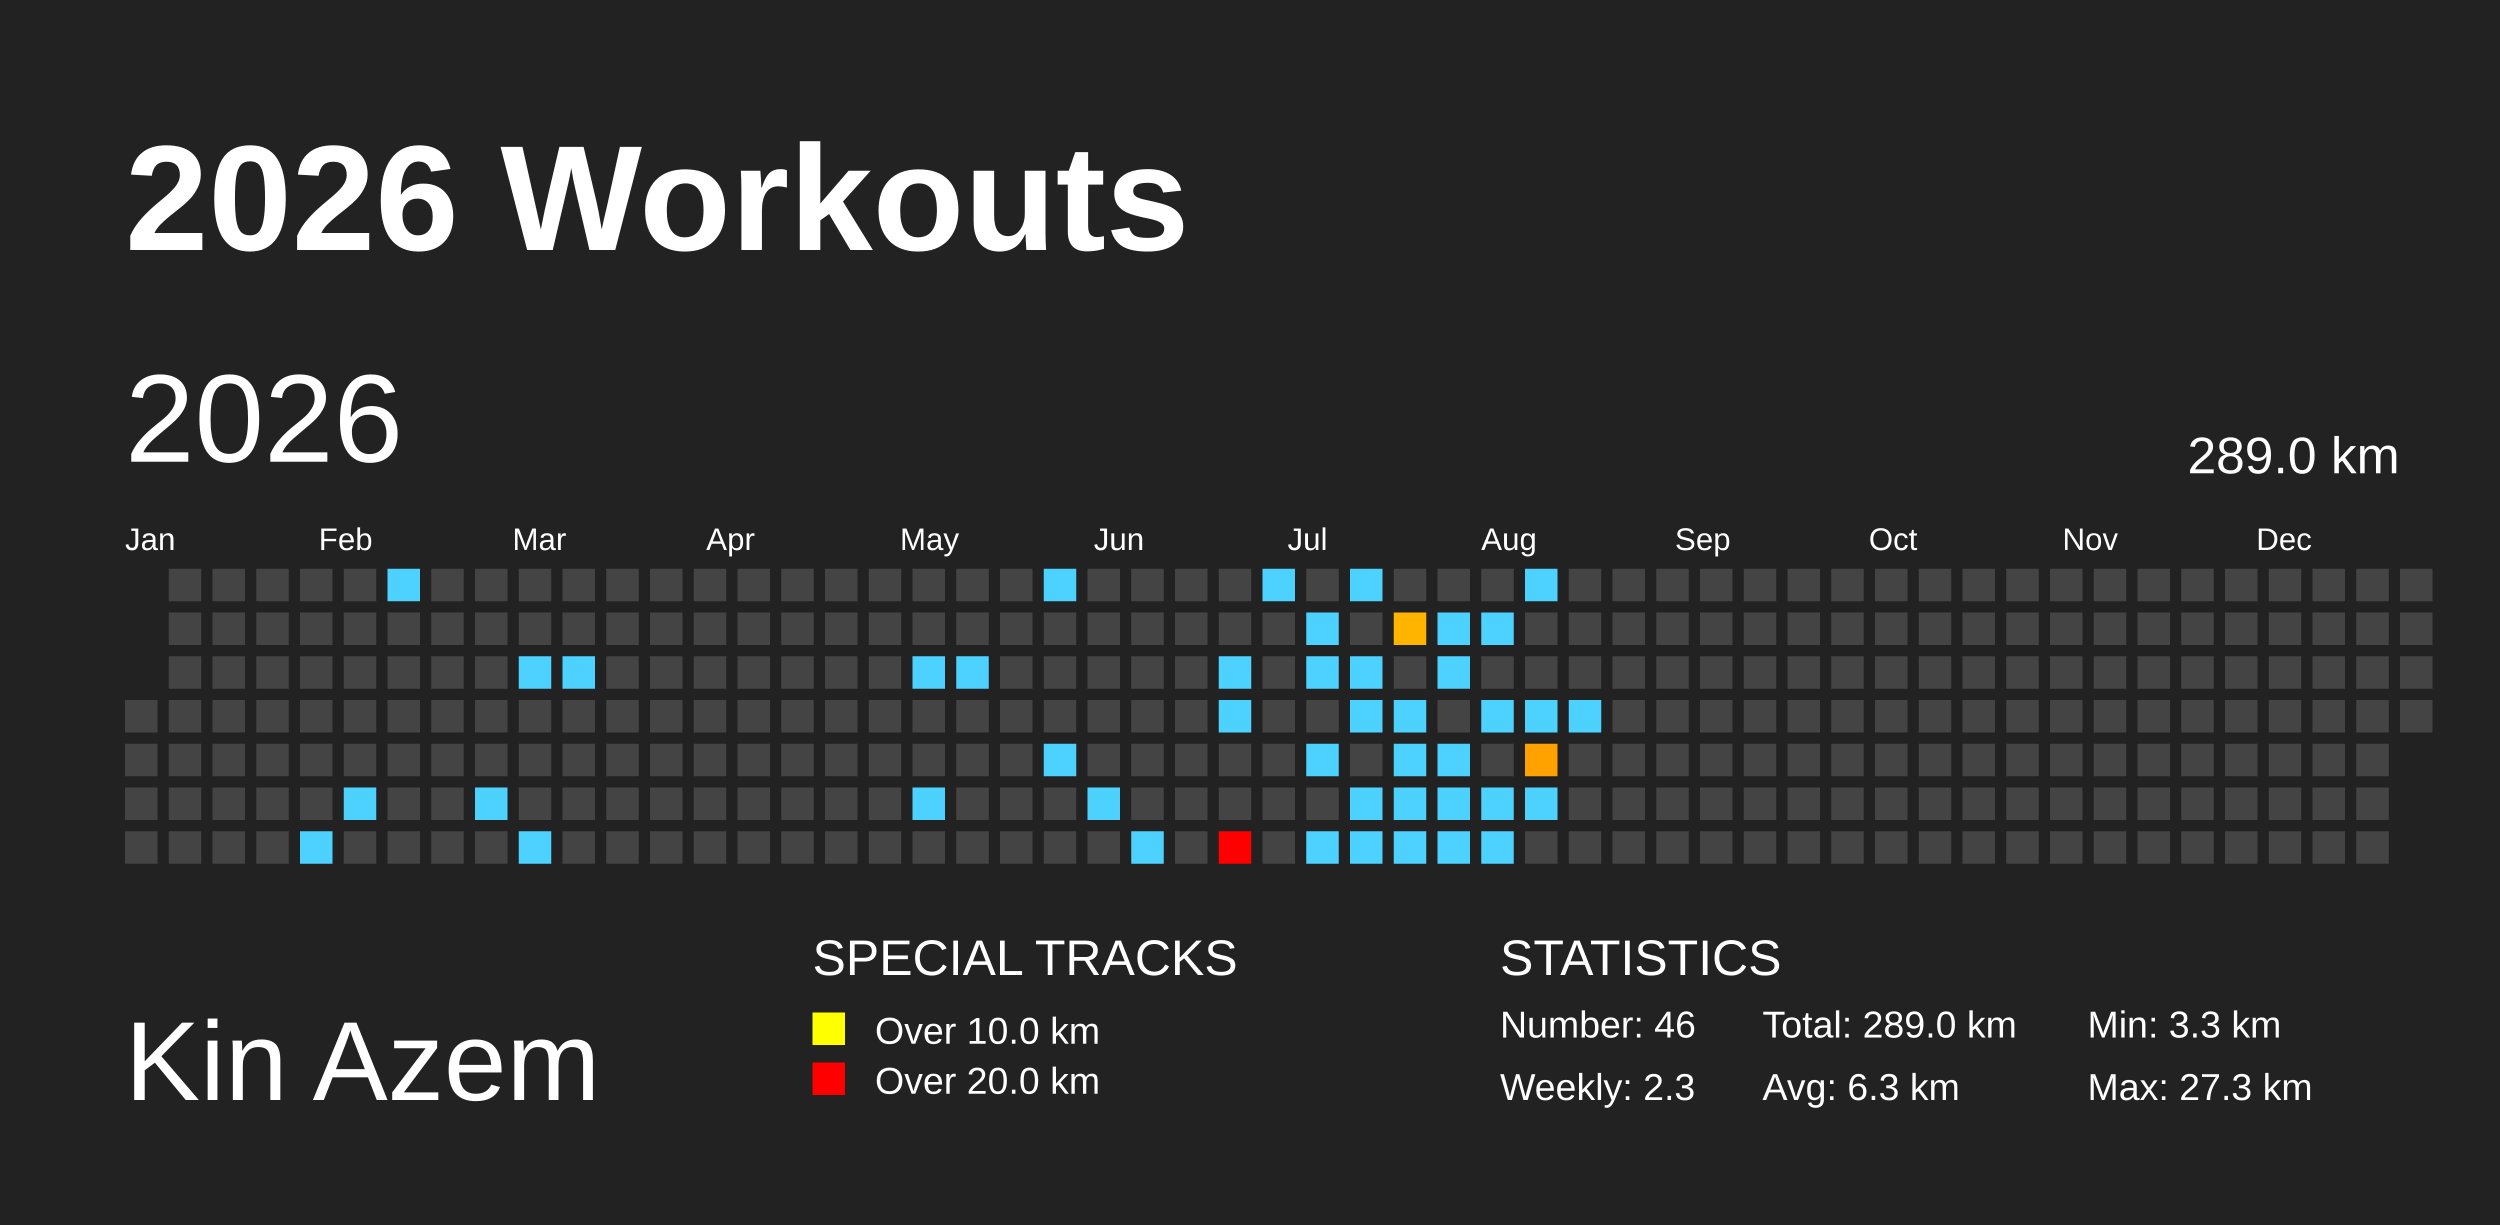
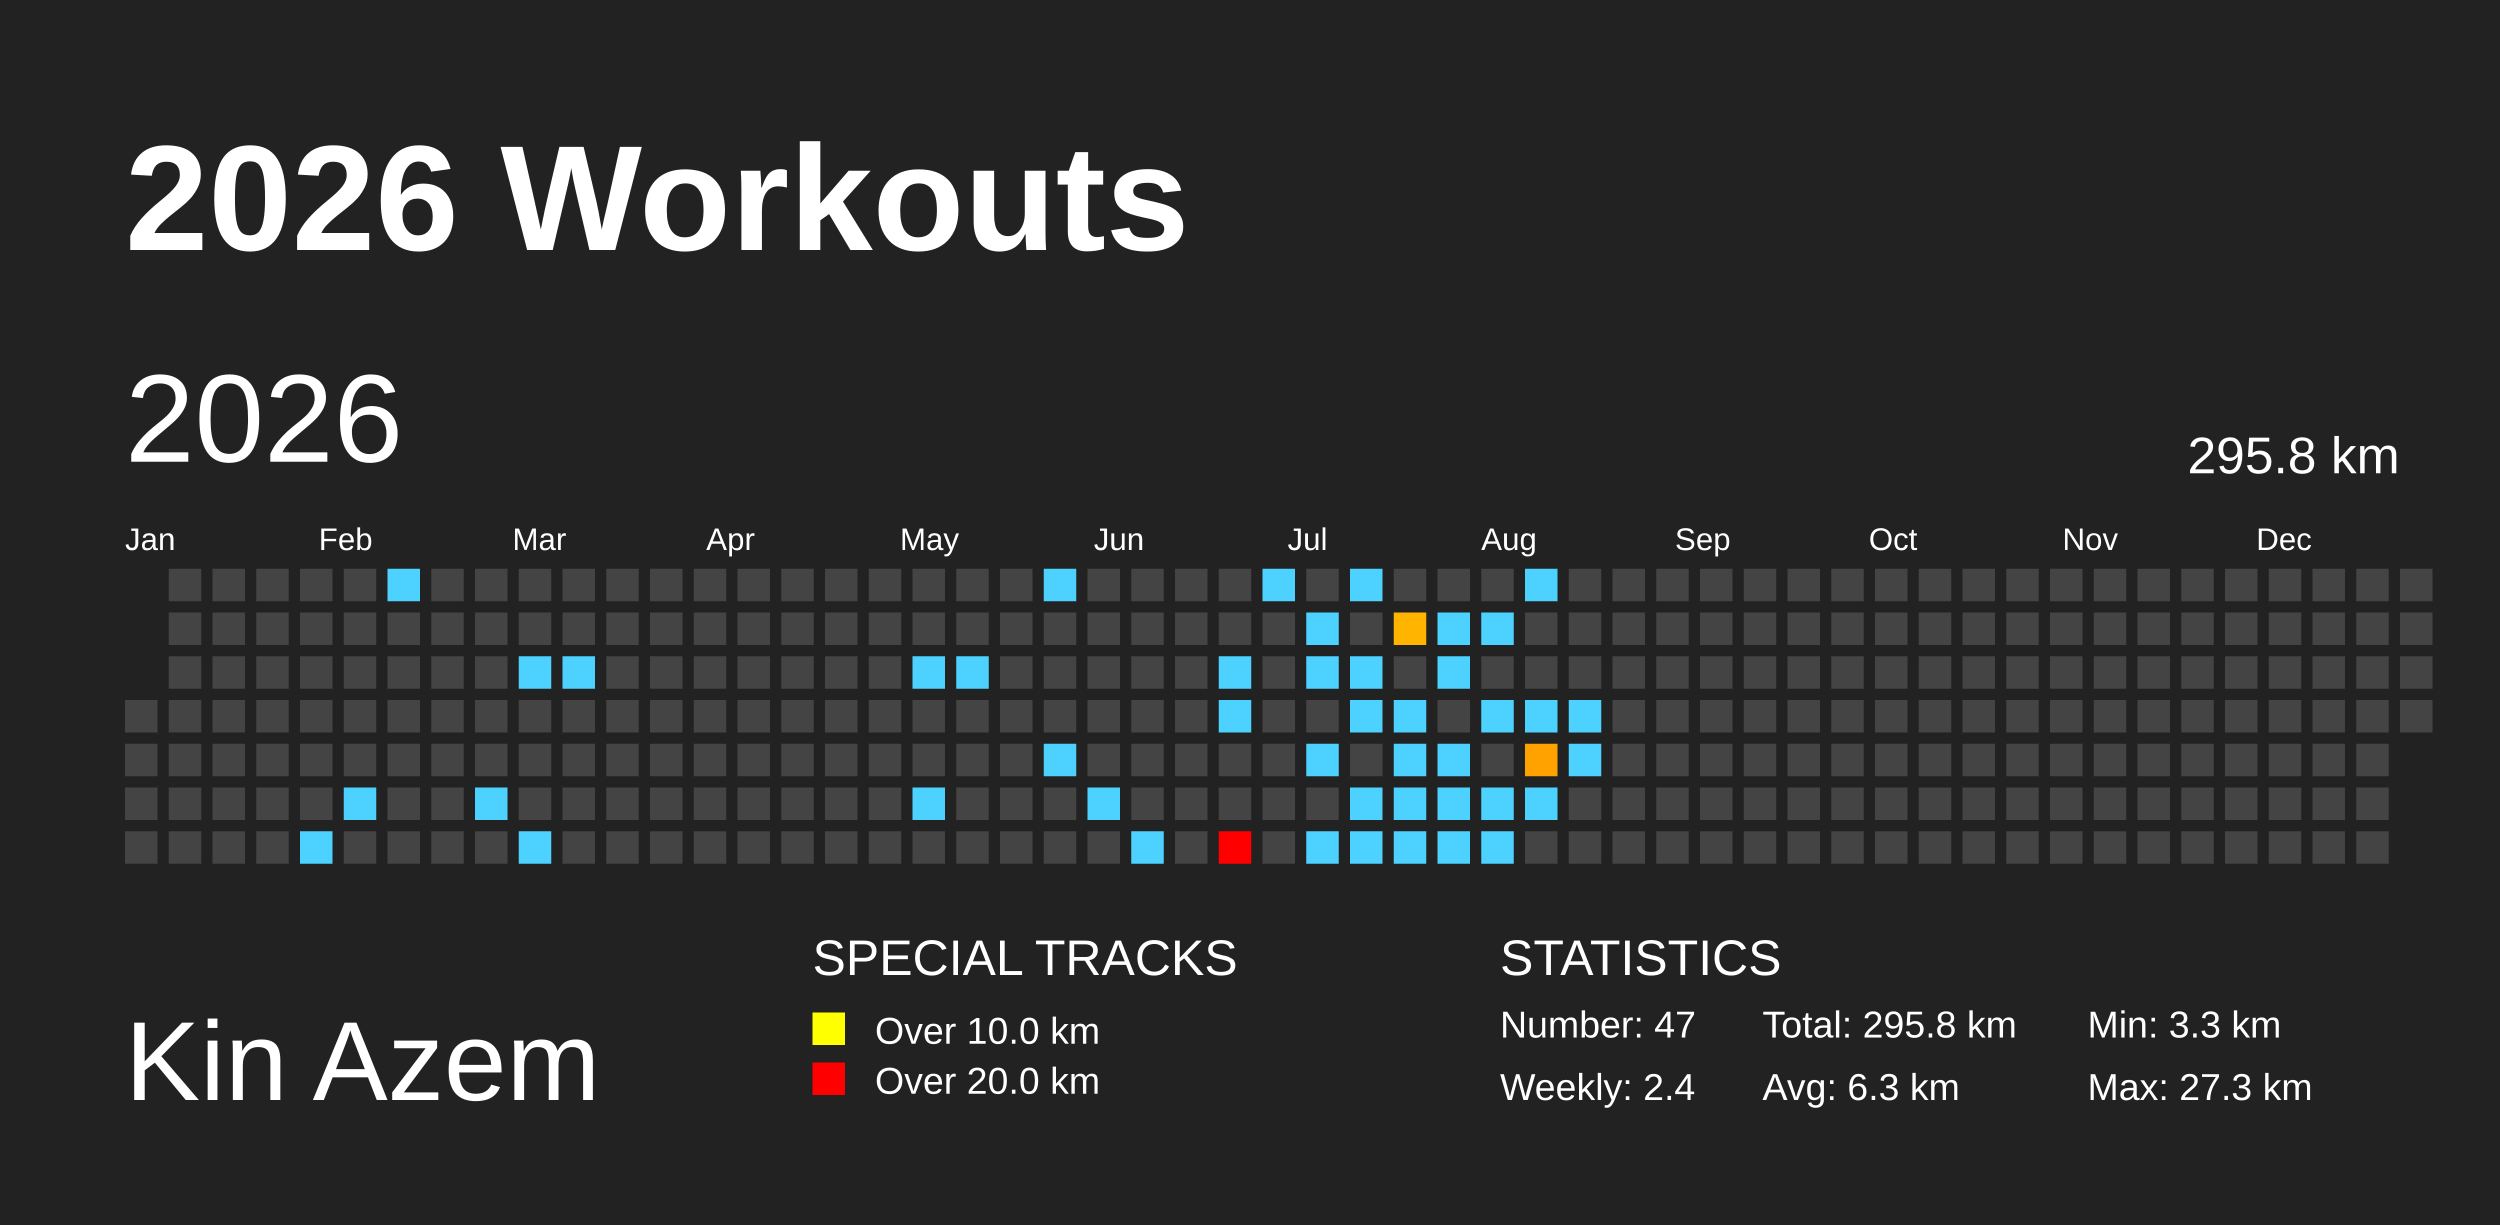
<svg xmlns="http://www.w3.org/2000/svg" baseProfile="full" height="98mm" version="1.1" viewBox="0,0,200,98" width="200mm">
  <defs>
    <pattern height="2" id="indoor-stripe" patternUnits="userSpaceOnUse" width="2">
      <line stroke="white" stroke-opacity="0.45" stroke-width="0.5" x1="0" x2="2" y1="2" y2="0" />
    </pattern>
  </defs>
  <rect fill="#222222" height="98" width="200" x="0" y="0" />
  <text fill="#FFFFFF" style="font-size:12px; font-family:Arial; font-weight:bold;" x="10" y="20">2026 Workouts</text>
  <text fill="#FFFFFF" style="font-size:9px; font-family:Arial" x="10" y="88">Kin Azem</text>
  <text fill="#FFFFFF" style="font-size:4px; font-family:Arial" x="65" y="78">SPECIAL TRACKS</text>
  <rect fill="yellow" height="2.6" width="2.6" x="65" y="81" />
  <text fill="#FFFFFF" style="font-size:3px; font-family:Arial" x="70" y="83.5">Over 10.0 km</text>
  <rect fill="red" height="2.6" width="2.6" x="65" y="85" />
  <text fill="#FFFFFF" style="font-size:3px; font-family:Arial" x="70" y="87.5">Over 20.0 km</text>
  <text fill="#FFFFFF" style="font-size:4px; font-family:Arial" x="120" y="78">STATISTICS</text>
-   <text fill="#FFFFFF" style="font-size:3px; font-family:Arial" x="120" y="83">Number: 46</text>
-   <text fill="#FFFFFF" style="font-size:3px; font-family:Arial" x="120" y="88">Weekly: 2.3</text>
-   <text fill="#FFFFFF" style="font-size:3px; font-family:Arial" x="141" y="83">Total: 289.0 km</text>
+   <text fill="#FFFFFF" style="font-size:3px; font-family:Arial" x="120" y="83">Number: 47</text>
+   <text fill="#FFFFFF" style="font-size:3px; font-family:Arial" x="120" y="88">Weekly: 2.4</text>
+   <text fill="#FFFFFF" style="font-size:3px; font-family:Arial" x="141" y="83">Total: 295.8 km</text>
  <text fill="#FFFFFF" style="font-size:3px; font-family:Arial" x="141" y="88">Avg: 6.3 km</text>
  <text fill="#FFFFFF" style="font-size:3px; font-family:Arial" x="167" y="83">Min: 3.3 km</text>
  <text fill="#FFFFFF" style="font-size:3px; font-family:Arial" x="167" y="88">Max: 27.3 km</text>
  <text dominant-baseline="hanging" fill="#FFFFFF" style="font-size:10.0px; font-family:Arial;" x="10" y="30">2026</text>
-   <text dominant-baseline="hanging" fill="#FFFFFF" style="font-size:4.125px; font-family:Arial;" x="175" y="35">289.0 km</text>
+   <text dominant-baseline="hanging" fill="#FFFFFF" style="font-size:4.125px; font-family:Arial;" x="175" y="35">295.8 km</text>
  <text fill="#FFFFFF" style="font-size:2.5px; font-family:Arial" x="10.0" y="44">Jan</text>
  <text fill="#FFFFFF" style="font-size:2.5px; font-family:Arial" x="25.5" y="44">Feb</text>
  <text fill="#FFFFFF" style="font-size:2.5px; font-family:Arial" x="41.0" y="44">Mar</text>
  <text fill="#FFFFFF" style="font-size:2.5px; font-family:Arial" x="56.5" y="44">Apr</text>
  <text fill="#FFFFFF" style="font-size:2.5px; font-family:Arial" x="72.0" y="44">May</text>
  <text fill="#FFFFFF" style="font-size:2.5px; font-family:Arial" x="87.5" y="44">Jun</text>
  <text fill="#FFFFFF" style="font-size:2.5px; font-family:Arial" x="103.0" y="44">Jul</text>
  <text fill="#FFFFFF" style="font-size:2.5px; font-family:Arial" x="118.5" y="44">Aug</text>
  <text fill="#FFFFFF" style="font-size:2.5px; font-family:Arial" x="134.0" y="44">Sep</text>
  <text fill="#FFFFFF" style="font-size:2.5px; font-family:Arial" x="149.5" y="44">Oct</text>
  <text fill="#FFFFFF" style="font-size:2.5px; font-family:Arial" x="165.0" y="44">Nov</text>
  <text fill="#FFFFFF" style="font-size:2.5px; font-family:Arial" x="180.5" y="44">Dec</text>
  <rect fill="#444444" height="2.6" width="2.6" x="10.0" y="56.0" />
  <rect fill="#444444" height="2.6" width="2.6" x="10.0" y="59.5" />
  <rect fill="#444444" height="2.6" width="2.6" x="10.0" y="63.0" />
  <rect fill="#444444" height="2.6" width="2.6" x="10.0" y="66.5" />
  <rect fill="#444444" height="2.6" width="2.6" x="13.5" y="45.5" />
  <rect fill="#444444" height="2.6" width="2.6" x="13.5" y="49.0" />
  <rect fill="#444444" height="2.6" width="2.6" x="13.5" y="52.5" />
  <rect fill="#444444" height="2.6" width="2.6" x="13.5" y="56.0" />
  <rect fill="#444444" height="2.6" width="2.6" x="13.5" y="59.5" />
  <rect fill="#444444" height="2.6" width="2.6" x="13.5" y="63.0" />
  <rect fill="#444444" height="2.6" width="2.6" x="13.5" y="66.5" />
  <rect fill="#444444" height="2.6" width="2.6" x="17.0" y="45.5" />
  <rect fill="#444444" height="2.6" width="2.6" x="17.0" y="49.0" />
  <rect fill="#444444" height="2.6" width="2.6" x="17.0" y="52.5" />
  <rect fill="#444444" height="2.6" width="2.6" x="17.0" y="56.0" />
  <rect fill="#444444" height="2.6" width="2.6" x="17.0" y="59.5" />
  <rect fill="#444444" height="2.6" width="2.6" x="17.0" y="63.0" />
  <rect fill="#444444" height="2.6" width="2.6" x="17.0" y="66.5" />
  <rect fill="#444444" height="2.6" width="2.6" x="20.5" y="45.5" />
  <rect fill="#444444" height="2.6" width="2.6" x="20.5" y="49.0" />
  <rect fill="#444444" height="2.6" width="2.6" x="20.5" y="52.5" />
  <rect fill="#444444" height="2.6" width="2.6" x="20.5" y="56.0" />
  <rect fill="#444444" height="2.6" width="2.6" x="20.5" y="59.5" />
  <rect fill="#444444" height="2.6" width="2.6" x="20.5" y="63.0" />
  <rect fill="#444444" height="2.6" width="2.6" x="20.5" y="66.5" />
  <rect fill="#444444" height="2.6" width="2.6" x="24.0" y="45.5" />
  <rect fill="#444444" height="2.6" width="2.6" x="24.0" y="49.0" />
  <rect fill="#444444" height="2.6" width="2.6" x="24.0" y="52.5" />
  <rect fill="#444444" height="2.6" width="2.6" x="24.0" y="56.0" />
  <rect fill="#444444" height="2.6" width="2.6" x="24.0" y="59.5" />
  <rect fill="#444444" height="2.6" width="2.6" x="24.0" y="63.0" />
  <rect fill="#4dd2ff" height="2.6" width="2.6" x="24.0" y="66.5" />
  <rect fill="#444444" height="2.6" width="2.6" x="27.5" y="45.5" />
  <rect fill="#444444" height="2.6" width="2.6" x="27.5" y="49.0" />
  <rect fill="#444444" height="2.6" width="2.6" x="27.5" y="52.5" />
  <rect fill="#444444" height="2.6" width="2.6" x="27.5" y="56.0" />
  <rect fill="#444444" height="2.6" width="2.6" x="27.5" y="59.5" />
  <rect fill="#4dd2ff" height="2.6" width="2.6" x="27.5" y="63.0" />
  <rect fill="#444444" height="2.6" width="2.6" x="27.5" y="66.5" />
  <rect fill="#4dd2ff" height="2.6" width="2.6" x="31.0" y="45.5" />
  <rect fill="#444444" height="2.6" width="2.6" x="31.0" y="49.0" />
  <rect fill="#444444" height="2.6" width="2.6" x="31.0" y="52.5" />
  <rect fill="#444444" height="2.6" width="2.6" x="31.0" y="56.0" />
  <rect fill="#444444" height="2.6" width="2.6" x="31.0" y="59.5" />
  <rect fill="#444444" height="2.6" width="2.6" x="31.0" y="63.0" />
  <rect fill="#444444" height="2.6" width="2.6" x="31.0" y="66.5" />
  <rect fill="#444444" height="2.6" width="2.6" x="34.5" y="45.5" />
  <rect fill="#444444" height="2.6" width="2.6" x="34.5" y="49.0" />
  <rect fill="#444444" height="2.6" width="2.6" x="34.5" y="52.5" />
  <rect fill="#444444" height="2.6" width="2.6" x="34.5" y="56.0" />
  <rect fill="#444444" height="2.6" width="2.6" x="34.5" y="59.5" />
  <rect fill="#444444" height="2.6" width="2.6" x="34.5" y="63.0" />
  <rect fill="#444444" height="2.6" width="2.6" x="34.5" y="66.5" />
  <rect fill="#444444" height="2.6" width="2.6" x="38.0" y="45.5" />
  <rect fill="#444444" height="2.6" width="2.6" x="38.0" y="49.0" />
  <rect fill="#444444" height="2.6" width="2.6" x="38.0" y="52.5" />
  <rect fill="#444444" height="2.6" width="2.6" x="38.0" y="56.0" />
  <rect fill="#444444" height="2.6" width="2.6" x="38.0" y="59.5" />
  <rect fill="#4dd2ff" height="2.6" width="2.6" x="38.0" y="63.0" />
  <rect fill="#444444" height="2.6" width="2.6" x="38.0" y="66.5" />
  <rect fill="#444444" height="2.6" width="2.6" x="41.5" y="45.5" />
  <rect fill="#444444" height="2.6" width="2.6" x="41.5" y="49.0" />
  <rect fill="#4dd2ff" height="2.6" width="2.6" x="41.5" y="52.5" />
  <rect fill="#444444" height="2.6" width="2.6" x="41.5" y="56.0" />
  <rect fill="#444444" height="2.6" width="2.6" x="41.5" y="59.5" />
  <rect fill="#444444" height="2.6" width="2.6" x="41.5" y="63.0" />
  <rect fill="#4dd2ff" height="2.6" width="2.6" x="41.5" y="66.5" />
  <rect fill="#444444" height="2.6" width="2.6" x="45.0" y="45.5" />
  <rect fill="#444444" height="2.6" width="2.6" x="45.0" y="49.0" />
  <rect fill="#4dd2ff" height="2.6" width="2.6" x="45.0" y="52.5" />
  <rect fill="#444444" height="2.6" width="2.6" x="45.0" y="56.0" />
  <rect fill="#444444" height="2.6" width="2.6" x="45.0" y="59.5" />
  <rect fill="#444444" height="2.6" width="2.6" x="45.0" y="63.0" />
  <rect fill="#444444" height="2.6" width="2.6" x="45.0" y="66.5" />
  <rect fill="#444444" height="2.6" width="2.6" x="48.5" y="45.5" />
  <rect fill="#444444" height="2.6" width="2.6" x="48.5" y="49.0" />
  <rect fill="#444444" height="2.6" width="2.6" x="48.5" y="52.5" />
  <rect fill="#444444" height="2.6" width="2.6" x="48.5" y="56.0" />
  <rect fill="#444444" height="2.6" width="2.6" x="48.5" y="59.5" />
  <rect fill="#444444" height="2.6" width="2.6" x="48.5" y="63.0" />
  <rect fill="#444444" height="2.6" width="2.6" x="48.5" y="66.5" />
  <rect fill="#444444" height="2.6" width="2.6" x="52.0" y="45.5" />
  <rect fill="#444444" height="2.6" width="2.6" x="52.0" y="49.0" />
  <rect fill="#444444" height="2.6" width="2.6" x="52.0" y="52.5" />
  <rect fill="#444444" height="2.6" width="2.6" x="52.0" y="56.0" />
  <rect fill="#444444" height="2.6" width="2.6" x="52.0" y="59.5" />
  <rect fill="#444444" height="2.6" width="2.6" x="52.0" y="63.0" />
  <rect fill="#444444" height="2.6" width="2.6" x="52.0" y="66.5" />
  <rect fill="#444444" height="2.6" width="2.6" x="55.5" y="45.5" />
  <rect fill="#444444" height="2.6" width="2.6" x="55.5" y="49.0" />
  <rect fill="#444444" height="2.6" width="2.6" x="55.5" y="52.5" />
  <rect fill="#444444" height="2.6" width="2.6" x="55.5" y="56.0" />
  <rect fill="#444444" height="2.6" width="2.6" x="55.5" y="59.5" />
  <rect fill="#444444" height="2.6" width="2.6" x="55.5" y="63.0" />
  <rect fill="#444444" height="2.6" width="2.6" x="55.5" y="66.5" />
  <rect fill="#444444" height="2.6" width="2.6" x="59.0" y="45.5" />
  <rect fill="#444444" height="2.6" width="2.6" x="59.0" y="49.0" />
  <rect fill="#444444" height="2.6" width="2.6" x="59.0" y="52.5" />
  <rect fill="#444444" height="2.6" width="2.6" x="59.0" y="56.0" />
  <rect fill="#444444" height="2.6" width="2.6" x="59.0" y="59.5" />
  <rect fill="#444444" height="2.6" width="2.6" x="59.0" y="63.0" />
  <rect fill="#444444" height="2.6" width="2.6" x="59.0" y="66.5" />
  <rect fill="#444444" height="2.6" width="2.6" x="62.5" y="45.5" />
  <rect fill="#444444" height="2.6" width="2.6" x="62.5" y="49.0" />
  <rect fill="#444444" height="2.6" width="2.6" x="62.5" y="52.5" />
  <rect fill="#444444" height="2.6" width="2.6" x="62.5" y="56.0" />
  <rect fill="#444444" height="2.6" width="2.6" x="62.5" y="59.5" />
  <rect fill="#444444" height="2.6" width="2.6" x="62.5" y="63.0" />
  <rect fill="#444444" height="2.6" width="2.6" x="62.5" y="66.5" />
  <rect fill="#444444" height="2.6" width="2.6" x="66.0" y="45.5" />
  <rect fill="#444444" height="2.6" width="2.6" x="66.0" y="49.0" />
  <rect fill="#444444" height="2.6" width="2.6" x="66.0" y="52.5" />
  <rect fill="#444444" height="2.6" width="2.6" x="66.0" y="56.0" />
  <rect fill="#444444" height="2.6" width="2.6" x="66.0" y="59.5" />
  <rect fill="#444444" height="2.6" width="2.6" x="66.0" y="63.0" />
  <rect fill="#444444" height="2.6" width="2.6" x="66.0" y="66.5" />
  <rect fill="#444444" height="2.6" width="2.6" x="69.5" y="45.5" />
  <rect fill="#444444" height="2.6" width="2.6" x="69.5" y="49.0" />
  <rect fill="#444444" height="2.6" width="2.6" x="69.5" y="52.5" />
  <rect fill="#444444" height="2.6" width="2.6" x="69.5" y="56.0" />
  <rect fill="#444444" height="2.6" width="2.6" x="69.5" y="59.5" />
  <rect fill="#444444" height="2.6" width="2.6" x="69.5" y="63.0" />
  <rect fill="#444444" height="2.6" width="2.6" x="69.5" y="66.5" />
  <rect fill="#444444" height="2.6" width="2.6" x="73.0" y="45.5" />
  <rect fill="#444444" height="2.6" width="2.6" x="73.0" y="49.0" />
  <rect fill="#4dd2ff" height="2.6" width="2.6" x="73.0" y="52.5" />
  <rect fill="#444444" height="2.6" width="2.6" x="73.0" y="56.0" />
  <rect fill="#444444" height="2.6" width="2.6" x="73.0" y="59.5" />
  <rect fill="#4dd2ff" height="2.6" width="2.6" x="73.0" y="63.0" />
  <rect fill="#444444" height="2.6" width="2.6" x="73.0" y="66.5" />
  <rect fill="#444444" height="2.6" width="2.6" x="76.5" y="45.5" />
  <rect fill="#444444" height="2.6" width="2.6" x="76.5" y="49.0" />
  <rect fill="#4dd2ff" height="2.6" width="2.6" x="76.5" y="52.5" />
  <rect fill="#444444" height="2.6" width="2.6" x="76.5" y="56.0" />
  <rect fill="#444444" height="2.6" width="2.6" x="76.5" y="59.5" />
  <rect fill="#444444" height="2.6" width="2.6" x="76.5" y="63.0" />
  <rect fill="#444444" height="2.6" width="2.6" x="76.5" y="66.5" />
  <rect fill="#444444" height="2.6" width="2.6" x="80.0" y="45.5" />
  <rect fill="#444444" height="2.6" width="2.6" x="80.0" y="49.0" />
  <rect fill="#444444" height="2.6" width="2.6" x="80.0" y="52.5" />
  <rect fill="#444444" height="2.6" width="2.6" x="80.0" y="56.0" />
  <rect fill="#444444" height="2.6" width="2.6" x="80.0" y="59.5" />
  <rect fill="#444444" height="2.6" width="2.6" x="80.0" y="63.0" />
  <rect fill="#444444" height="2.6" width="2.6" x="80.0" y="66.5" />
  <rect fill="#4dd2ff" height="2.6" width="2.6" x="83.5" y="45.5" />
  <rect fill="#444444" height="2.6" width="2.6" x="83.5" y="49.0" />
  <rect fill="#444444" height="2.6" width="2.6" x="83.5" y="52.5" />
  <rect fill="#444444" height="2.6" width="2.6" x="83.5" y="56.0" />
  <rect fill="#4dd2ff" height="2.6" width="2.6" x="83.5" y="59.5" />
  <rect fill="#444444" height="2.6" width="2.6" x="83.5" y="63.0" />
  <rect fill="#444444" height="2.6" width="2.6" x="83.5" y="66.5" />
  <rect fill="#444444" height="2.6" width="2.6" x="87.0" y="45.5" />
  <rect fill="#444444" height="2.6" width="2.6" x="87.0" y="49.0" />
  <rect fill="#444444" height="2.6" width="2.6" x="87.0" y="52.5" />
  <rect fill="#444444" height="2.6" width="2.6" x="87.0" y="56.0" />
  <rect fill="#444444" height="2.6" width="2.6" x="87.0" y="59.5" />
  <rect fill="#4dd2ff" height="2.6" width="2.6" x="87.0" y="63.0" />
  <rect fill="#444444" height="2.6" width="2.6" x="87.0" y="66.5" />
  <rect fill="#444444" height="2.6" width="2.6" x="90.5" y="45.5" />
  <rect fill="#444444" height="2.6" width="2.6" x="90.5" y="49.0" />
  <rect fill="#444444" height="2.6" width="2.6" x="90.5" y="52.5" />
  <rect fill="#444444" height="2.6" width="2.6" x="90.5" y="56.0" />
  <rect fill="#444444" height="2.6" width="2.6" x="90.5" y="59.5" />
  <rect fill="#444444" height="2.6" width="2.6" x="90.5" y="63.0" />
  <rect fill="#4dd2ff" height="2.6" width="2.6" x="90.5" y="66.5" />
  <rect fill="#444444" height="2.6" width="2.6" x="94.0" y="45.5" />
  <rect fill="#444444" height="2.6" width="2.6" x="94.0" y="49.0" />
  <rect fill="#444444" height="2.6" width="2.6" x="94.0" y="52.5" />
  <rect fill="#444444" height="2.6" width="2.6" x="94.0" y="56.0" />
  <rect fill="#444444" height="2.6" width="2.6" x="94.0" y="59.5" />
  <rect fill="#444444" height="2.6" width="2.6" x="94.0" y="63.0" />
  <rect fill="#444444" height="2.6" width="2.6" x="94.0" y="66.5" />
  <rect fill="#444444" height="2.6" width="2.6" x="97.5" y="45.5" />
  <rect fill="#444444" height="2.6" width="2.6" x="97.5" y="49.0" />
  <rect fill="#4dd2ff" height="2.6" width="2.6" x="97.5" y="52.5" />
  <rect fill="#4dd2ff" height="2.6" width="2.6" x="97.5" y="56.0" />
  <rect fill="#444444" height="2.6" width="2.6" x="97.5" y="59.5" />
  <rect fill="#444444" height="2.6" width="2.6" x="97.5" y="63.0" />
  <rect fill="red" height="2.6" width="2.6" x="97.5" y="66.5" />
  <rect fill="#4dd2ff" height="2.6" width="2.6" x="101.0" y="45.5" />
  <rect fill="#444444" height="2.6" width="2.6" x="101.0" y="49.0" />
  <rect fill="#444444" height="2.6" width="2.6" x="101.0" y="52.5" />
  <rect fill="#444444" height="2.6" width="2.6" x="101.0" y="56.0" />
  <rect fill="#444444" height="2.6" width="2.6" x="101.0" y="59.5" />
  <rect fill="#444444" height="2.6" width="2.6" x="101.0" y="63.0" />
  <rect fill="#444444" height="2.6" width="2.6" x="101.0" y="66.5" />
  <rect fill="#444444" height="2.6" width="2.6" x="104.5" y="45.5" />
  <rect fill="#4dd2ff" height="2.6" width="2.6" x="104.5" y="49.0" />
  <rect fill="#4dd2ff" height="2.6" width="2.6" x="104.5" y="52.5" />
  <rect fill="#444444" height="2.6" width="2.6" x="104.5" y="56.0" />
  <rect fill="#4dd2ff" height="2.6" width="2.6" x="104.5" y="59.5" />
  <rect fill="#444444" height="2.6" width="2.6" x="104.5" y="63.0" />
  <rect fill="#4dd2ff" height="2.6" width="2.6" x="104.5" y="66.5" />
  <rect fill="#4dd2ff" height="2.6" width="2.6" x="108.0" y="45.5" />
  <rect fill="#444444" height="2.6" width="2.6" x="108.0" y="49.0" />
  <rect fill="#4dd2ff" height="2.6" width="2.6" x="108.0" y="52.5" />
  <rect fill="#4dd2ff" height="2.6" width="2.6" x="108.0" y="56.0" />
  <rect fill="#444444" height="2.6" width="2.6" x="108.0" y="59.5" />
  <rect fill="#4dd2ff" height="2.6" width="2.6" x="108.0" y="63.0" />
  <rect fill="#4dd2ff" height="2.6" width="2.6" x="108.0" y="66.5" />
  <rect fill="#444444" height="2.6" width="2.6" x="111.5" y="45.5" />
  <rect fill="#ffb400" height="2.6" width="2.6" x="111.5" y="49.0" />
  <rect fill="#444444" height="2.6" width="2.6" x="111.5" y="52.5" />
  <rect fill="#4dd2ff" height="2.6" width="2.6" x="111.5" y="56.0" />
  <rect fill="#4dd2ff" height="2.6" width="2.6" x="111.5" y="59.5" />
  <rect fill="#4dd2ff" height="2.6" width="2.6" x="111.5" y="63.0" />
  <rect fill="#4dd2ff" height="2.6" width="2.6" x="111.5" y="66.5" />
  <rect fill="#444444" height="2.6" width="2.6" x="115.0" y="45.5" />
  <rect fill="#4dd2ff" height="2.6" width="2.6" x="115.0" y="49.0" />
  <rect fill="#4dd2ff" height="2.6" width="2.6" x="115.0" y="52.5" />
  <rect fill="#444444" height="2.6" width="2.6" x="115.0" y="56.0" />
  <rect fill="#4dd2ff" height="2.6" width="2.6" x="115.0" y="59.5" />
  <rect fill="#4dd2ff" height="2.6" width="2.6" x="115.0" y="63.0" />
  <rect fill="#4dd2ff" height="2.6" width="2.6" x="115.0" y="66.5" />
  <rect fill="#444444" height="2.6" width="2.6" x="118.5" y="45.5" />
  <rect fill="#4dd2ff" height="2.6" width="2.6" x="118.5" y="49.0" />
  <rect fill="#444444" height="2.6" width="2.6" x="118.5" y="52.5" />
  <rect fill="#4dd2ff" height="2.6" width="2.6" x="118.5" y="56.0" />
  <rect fill="#444444" height="2.6" width="2.6" x="118.5" y="59.5" />
  <rect fill="#4dd2ff" height="2.6" width="2.6" x="118.5" y="63.0" />
  <rect fill="#4dd2ff" height="2.6" width="2.6" x="118.5" y="66.5" />
  <rect fill="#4dd2ff" height="2.6" width="2.6" x="122.0" y="45.5" />
  <rect fill="#444444" height="2.6" width="2.6" x="122.0" y="49.0" />
  <rect fill="#444444" height="2.6" width="2.6" x="122.0" y="52.5" />
  <rect fill="#4dd2ff" height="2.6" width="2.6" x="122.0" y="56.0" />
  <rect fill="#ffa200" height="2.6" width="2.6" x="122.0" y="59.5" />
  <rect fill="#4dd2ff" height="2.6" width="2.6" x="122.0" y="63.0" />
  <rect fill="#444444" height="2.6" width="2.6" x="122.0" y="66.5" />
  <rect fill="#444444" height="2.6" width="2.6" x="125.5" y="45.5" />
  <rect fill="#444444" height="2.6" width="2.6" x="125.5" y="49.0" />
  <rect fill="#444444" height="2.6" width="2.6" x="125.5" y="52.5" />
  <rect fill="#4dd2ff" height="2.6" width="2.6" x="125.5" y="56.0" />
-   <rect fill="#444444" height="2.6" width="2.6" x="125.5" y="59.5" />
+   <rect fill="#4dd2ff" height="2.6" width="2.6" x="125.5" y="59.5" />
  <rect fill="#444444" height="2.6" width="2.6" x="125.5" y="63.0" />
  <rect fill="#444444" height="2.6" width="2.6" x="125.5" y="66.5" />
  <rect fill="#444444" height="2.6" width="2.6" x="129.0" y="45.5" />
  <rect fill="#444444" height="2.6" width="2.6" x="129.0" y="49.0" />
  <rect fill="#444444" height="2.6" width="2.6" x="129.0" y="52.5" />
  <rect fill="#444444" height="2.6" width="2.6" x="129.0" y="56.0" />
  <rect fill="#444444" height="2.6" width="2.6" x="129.0" y="59.5" />
  <rect fill="#444444" height="2.6" width="2.6" x="129.0" y="63.0" />
  <rect fill="#444444" height="2.6" width="2.6" x="129.0" y="66.5" />
  <rect fill="#444444" height="2.6" width="2.6" x="132.5" y="45.5" />
  <rect fill="#444444" height="2.6" width="2.6" x="132.5" y="49.0" />
  <rect fill="#444444" height="2.6" width="2.6" x="132.5" y="52.5" />
  <rect fill="#444444" height="2.6" width="2.6" x="132.5" y="56.0" />
  <rect fill="#444444" height="2.6" width="2.6" x="132.5" y="59.5" />
  <rect fill="#444444" height="2.6" width="2.6" x="132.5" y="63.0" />
  <rect fill="#444444" height="2.6" width="2.6" x="132.5" y="66.5" />
  <rect fill="#444444" height="2.6" width="2.6" x="136.0" y="45.5" />
  <rect fill="#444444" height="2.6" width="2.6" x="136.0" y="49.0" />
  <rect fill="#444444" height="2.6" width="2.6" x="136.0" y="52.5" />
  <rect fill="#444444" height="2.6" width="2.6" x="136.0" y="56.0" />
  <rect fill="#444444" height="2.6" width="2.6" x="136.0" y="59.5" />
  <rect fill="#444444" height="2.6" width="2.6" x="136.0" y="63.0" />
  <rect fill="#444444" height="2.6" width="2.6" x="136.0" y="66.5" />
  <rect fill="#444444" height="2.6" width="2.6" x="139.5" y="45.5" />
  <rect fill="#444444" height="2.6" width="2.6" x="139.5" y="49.0" />
  <rect fill="#444444" height="2.6" width="2.6" x="139.5" y="52.5" />
  <rect fill="#444444" height="2.6" width="2.6" x="139.5" y="56.0" />
  <rect fill="#444444" height="2.6" width="2.6" x="139.5" y="59.5" />
  <rect fill="#444444" height="2.6" width="2.6" x="139.5" y="63.0" />
  <rect fill="#444444" height="2.6" width="2.6" x="139.5" y="66.5" />
  <rect fill="#444444" height="2.6" width="2.6" x="143.0" y="45.5" />
  <rect fill="#444444" height="2.6" width="2.6" x="143.0" y="49.0" />
  <rect fill="#444444" height="2.6" width="2.6" x="143.0" y="52.5" />
  <rect fill="#444444" height="2.6" width="2.6" x="143.0" y="56.0" />
  <rect fill="#444444" height="2.6" width="2.6" x="143.0" y="59.5" />
  <rect fill="#444444" height="2.6" width="2.6" x="143.0" y="63.0" />
  <rect fill="#444444" height="2.6" width="2.6" x="143.0" y="66.5" />
  <rect fill="#444444" height="2.6" width="2.6" x="146.5" y="45.5" />
  <rect fill="#444444" height="2.6" width="2.6" x="146.5" y="49.0" />
  <rect fill="#444444" height="2.6" width="2.6" x="146.5" y="52.5" />
  <rect fill="#444444" height="2.6" width="2.6" x="146.5" y="56.0" />
  <rect fill="#444444" height="2.6" width="2.6" x="146.5" y="59.5" />
  <rect fill="#444444" height="2.6" width="2.6" x="146.5" y="63.0" />
  <rect fill="#444444" height="2.6" width="2.6" x="146.5" y="66.5" />
  <rect fill="#444444" height="2.6" width="2.6" x="150.0" y="45.5" />
  <rect fill="#444444" height="2.6" width="2.6" x="150.0" y="49.0" />
  <rect fill="#444444" height="2.6" width="2.6" x="150.0" y="52.5" />
  <rect fill="#444444" height="2.6" width="2.6" x="150.0" y="56.0" />
  <rect fill="#444444" height="2.6" width="2.6" x="150.0" y="59.5" />
  <rect fill="#444444" height="2.6" width="2.6" x="150.0" y="63.0" />
  <rect fill="#444444" height="2.6" width="2.6" x="150.0" y="66.5" />
  <rect fill="#444444" height="2.6" width="2.6" x="153.5" y="45.5" />
  <rect fill="#444444" height="2.6" width="2.6" x="153.5" y="49.0" />
  <rect fill="#444444" height="2.6" width="2.6" x="153.5" y="52.5" />
  <rect fill="#444444" height="2.6" width="2.6" x="153.5" y="56.0" />
  <rect fill="#444444" height="2.6" width="2.6" x="153.5" y="59.5" />
  <rect fill="#444444" height="2.6" width="2.6" x="153.5" y="63.0" />
  <rect fill="#444444" height="2.6" width="2.6" x="153.5" y="66.5" />
  <rect fill="#444444" height="2.6" width="2.6" x="157.0" y="45.5" />
  <rect fill="#444444" height="2.6" width="2.6" x="157.0" y="49.0" />
  <rect fill="#444444" height="2.6" width="2.6" x="157.0" y="52.5" />
  <rect fill="#444444" height="2.6" width="2.6" x="157.0" y="56.0" />
  <rect fill="#444444" height="2.6" width="2.6" x="157.0" y="59.5" />
  <rect fill="#444444" height="2.6" width="2.6" x="157.0" y="63.0" />
  <rect fill="#444444" height="2.6" width="2.6" x="157.0" y="66.5" />
  <rect fill="#444444" height="2.6" width="2.6" x="160.5" y="45.5" />
  <rect fill="#444444" height="2.6" width="2.6" x="160.5" y="49.0" />
  <rect fill="#444444" height="2.6" width="2.6" x="160.5" y="52.5" />
  <rect fill="#444444" height="2.6" width="2.6" x="160.5" y="56.0" />
  <rect fill="#444444" height="2.6" width="2.6" x="160.5" y="59.5" />
  <rect fill="#444444" height="2.6" width="2.6" x="160.5" y="63.0" />
  <rect fill="#444444" height="2.6" width="2.6" x="160.5" y="66.5" />
  <rect fill="#444444" height="2.6" width="2.6" x="164.0" y="45.5" />
  <rect fill="#444444" height="2.6" width="2.6" x="164.0" y="49.0" />
  <rect fill="#444444" height="2.6" width="2.6" x="164.0" y="52.5" />
  <rect fill="#444444" height="2.6" width="2.6" x="164.0" y="56.0" />
  <rect fill="#444444" height="2.6" width="2.6" x="164.0" y="59.5" />
  <rect fill="#444444" height="2.6" width="2.6" x="164.0" y="63.0" />
  <rect fill="#444444" height="2.6" width="2.6" x="164.0" y="66.5" />
  <rect fill="#444444" height="2.6" width="2.6" x="167.5" y="45.5" />
  <rect fill="#444444" height="2.6" width="2.6" x="167.5" y="49.0" />
  <rect fill="#444444" height="2.6" width="2.6" x="167.5" y="52.5" />
  <rect fill="#444444" height="2.6" width="2.6" x="167.5" y="56.0" />
  <rect fill="#444444" height="2.6" width="2.6" x="167.5" y="59.5" />
  <rect fill="#444444" height="2.6" width="2.6" x="167.5" y="63.0" />
  <rect fill="#444444" height="2.6" width="2.6" x="167.5" y="66.5" />
  <rect fill="#444444" height="2.6" width="2.6" x="171.0" y="45.5" />
  <rect fill="#444444" height="2.6" width="2.6" x="171.0" y="49.0" />
  <rect fill="#444444" height="2.6" width="2.6" x="171.0" y="52.5" />
  <rect fill="#444444" height="2.6" width="2.6" x="171.0" y="56.0" />
  <rect fill="#444444" height="2.6" width="2.6" x="171.0" y="59.5" />
  <rect fill="#444444" height="2.6" width="2.6" x="171.0" y="63.0" />
  <rect fill="#444444" height="2.6" width="2.6" x="171.0" y="66.5" />
  <rect fill="#444444" height="2.6" width="2.6" x="174.5" y="45.5" />
  <rect fill="#444444" height="2.6" width="2.6" x="174.5" y="49.0" />
  <rect fill="#444444" height="2.6" width="2.6" x="174.5" y="52.5" />
  <rect fill="#444444" height="2.6" width="2.6" x="174.5" y="56.0" />
  <rect fill="#444444" height="2.6" width="2.6" x="174.5" y="59.5" />
  <rect fill="#444444" height="2.6" width="2.6" x="174.5" y="63.0" />
  <rect fill="#444444" height="2.6" width="2.6" x="174.5" y="66.5" />
  <rect fill="#444444" height="2.6" width="2.6" x="178.0" y="45.5" />
  <rect fill="#444444" height="2.6" width="2.6" x="178.0" y="49.0" />
  <rect fill="#444444" height="2.6" width="2.6" x="178.0" y="52.5" />
  <rect fill="#444444" height="2.6" width="2.6" x="178.0" y="56.0" />
  <rect fill="#444444" height="2.6" width="2.6" x="178.0" y="59.5" />
  <rect fill="#444444" height="2.6" width="2.6" x="178.0" y="63.0" />
  <rect fill="#444444" height="2.6" width="2.6" x="178.0" y="66.5" />
  <rect fill="#444444" height="2.6" width="2.6" x="181.5" y="45.5" />
  <rect fill="#444444" height="2.6" width="2.6" x="181.5" y="49.0" />
  <rect fill="#444444" height="2.6" width="2.6" x="181.5" y="52.5" />
  <rect fill="#444444" height="2.6" width="2.6" x="181.5" y="56.0" />
  <rect fill="#444444" height="2.6" width="2.6" x="181.5" y="59.5" />
  <rect fill="#444444" height="2.6" width="2.6" x="181.5" y="63.0" />
  <rect fill="#444444" height="2.6" width="2.6" x="181.5" y="66.5" />
  <rect fill="#444444" height="2.6" width="2.6" x="185.0" y="45.5" />
  <rect fill="#444444" height="2.6" width="2.6" x="185.0" y="49.0" />
  <rect fill="#444444" height="2.6" width="2.6" x="185.0" y="52.5" />
  <rect fill="#444444" height="2.6" width="2.6" x="185.0" y="56.0" />
  <rect fill="#444444" height="2.6" width="2.6" x="185.0" y="59.5" />
  <rect fill="#444444" height="2.6" width="2.6" x="185.0" y="63.0" />
  <rect fill="#444444" height="2.6" width="2.6" x="185.0" y="66.5" />
  <rect fill="#444444" height="2.6" width="2.6" x="188.5" y="45.5" />
  <rect fill="#444444" height="2.6" width="2.6" x="188.5" y="49.0" />
  <rect fill="#444444" height="2.6" width="2.6" x="188.5" y="52.5" />
  <rect fill="#444444" height="2.6" width="2.6" x="188.5" y="56.0" />
  <rect fill="#444444" height="2.6" width="2.6" x="188.5" y="59.5" />
  <rect fill="#444444" height="2.6" width="2.6" x="188.5" y="63.0" />
  <rect fill="#444444" height="2.6" width="2.6" x="188.5" y="66.5" />
  <rect fill="#444444" height="2.6" width="2.6" x="192.0" y="45.5" />
  <rect fill="#444444" height="2.6" width="2.6" x="192.0" y="49.0" />
  <rect fill="#444444" height="2.6" width="2.6" x="192.0" y="52.5" />
  <rect fill="#444444" height="2.6" width="2.6" x="192.0" y="56.0" />
</svg>
